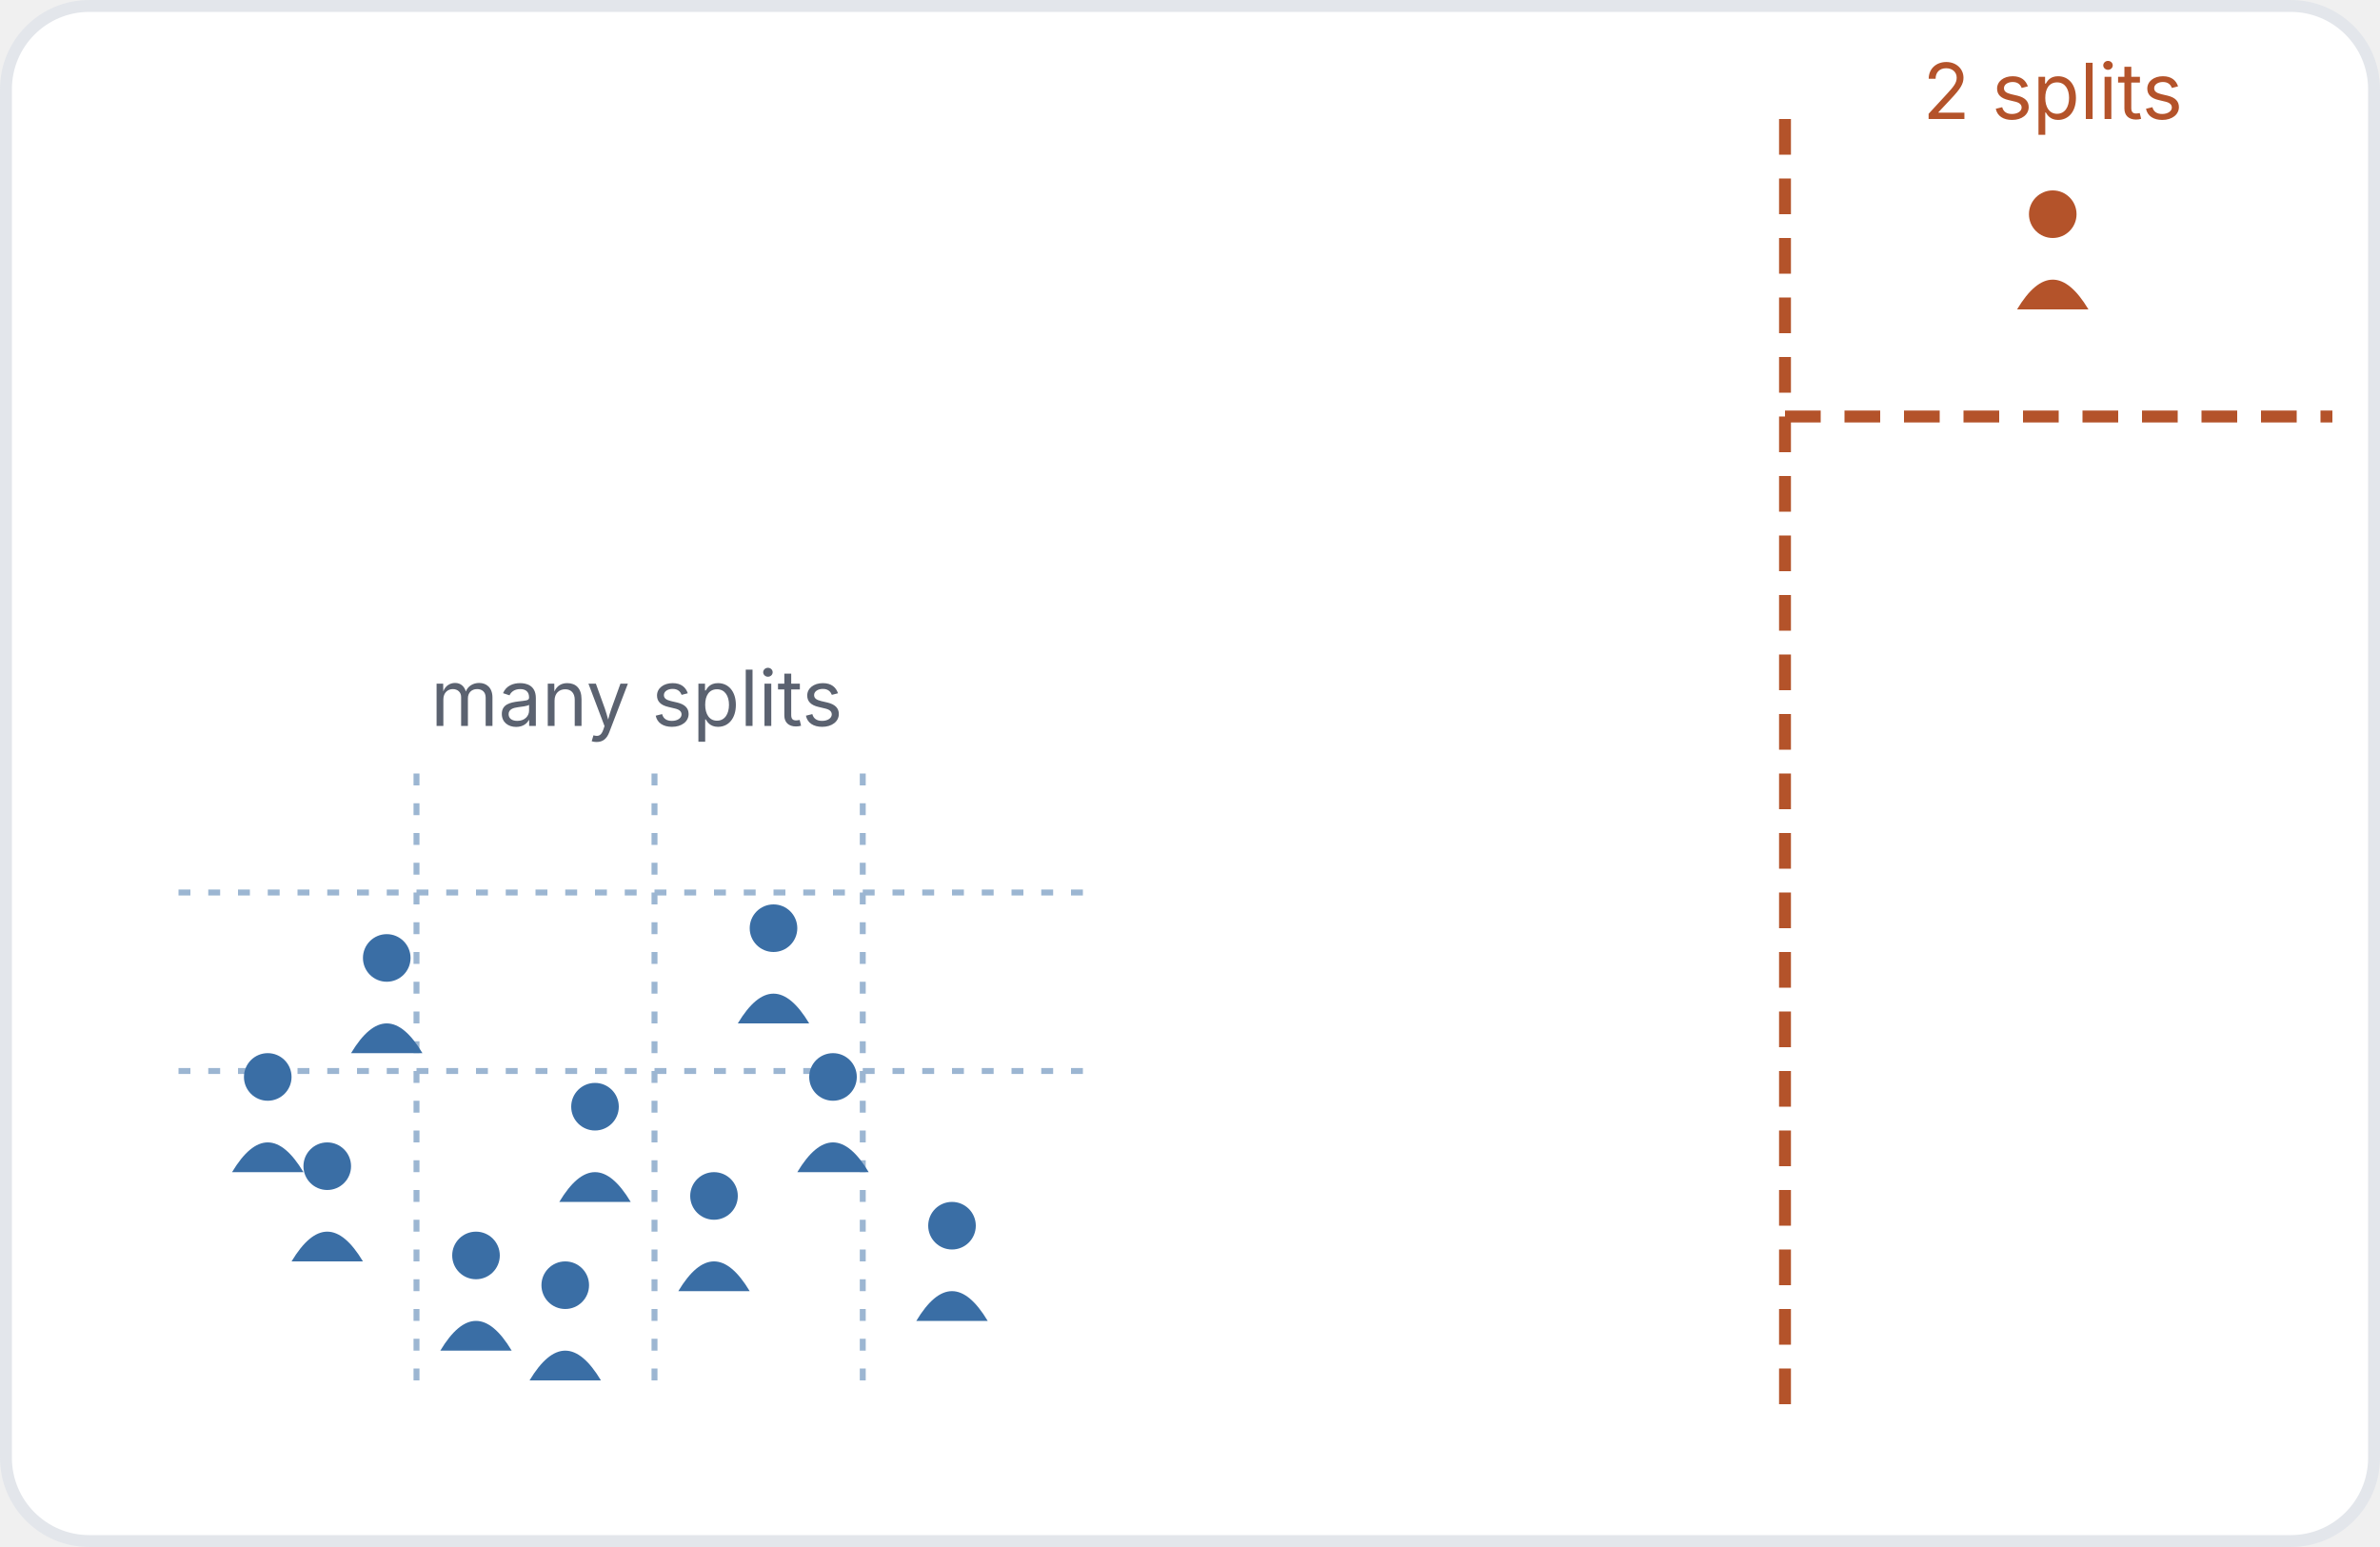
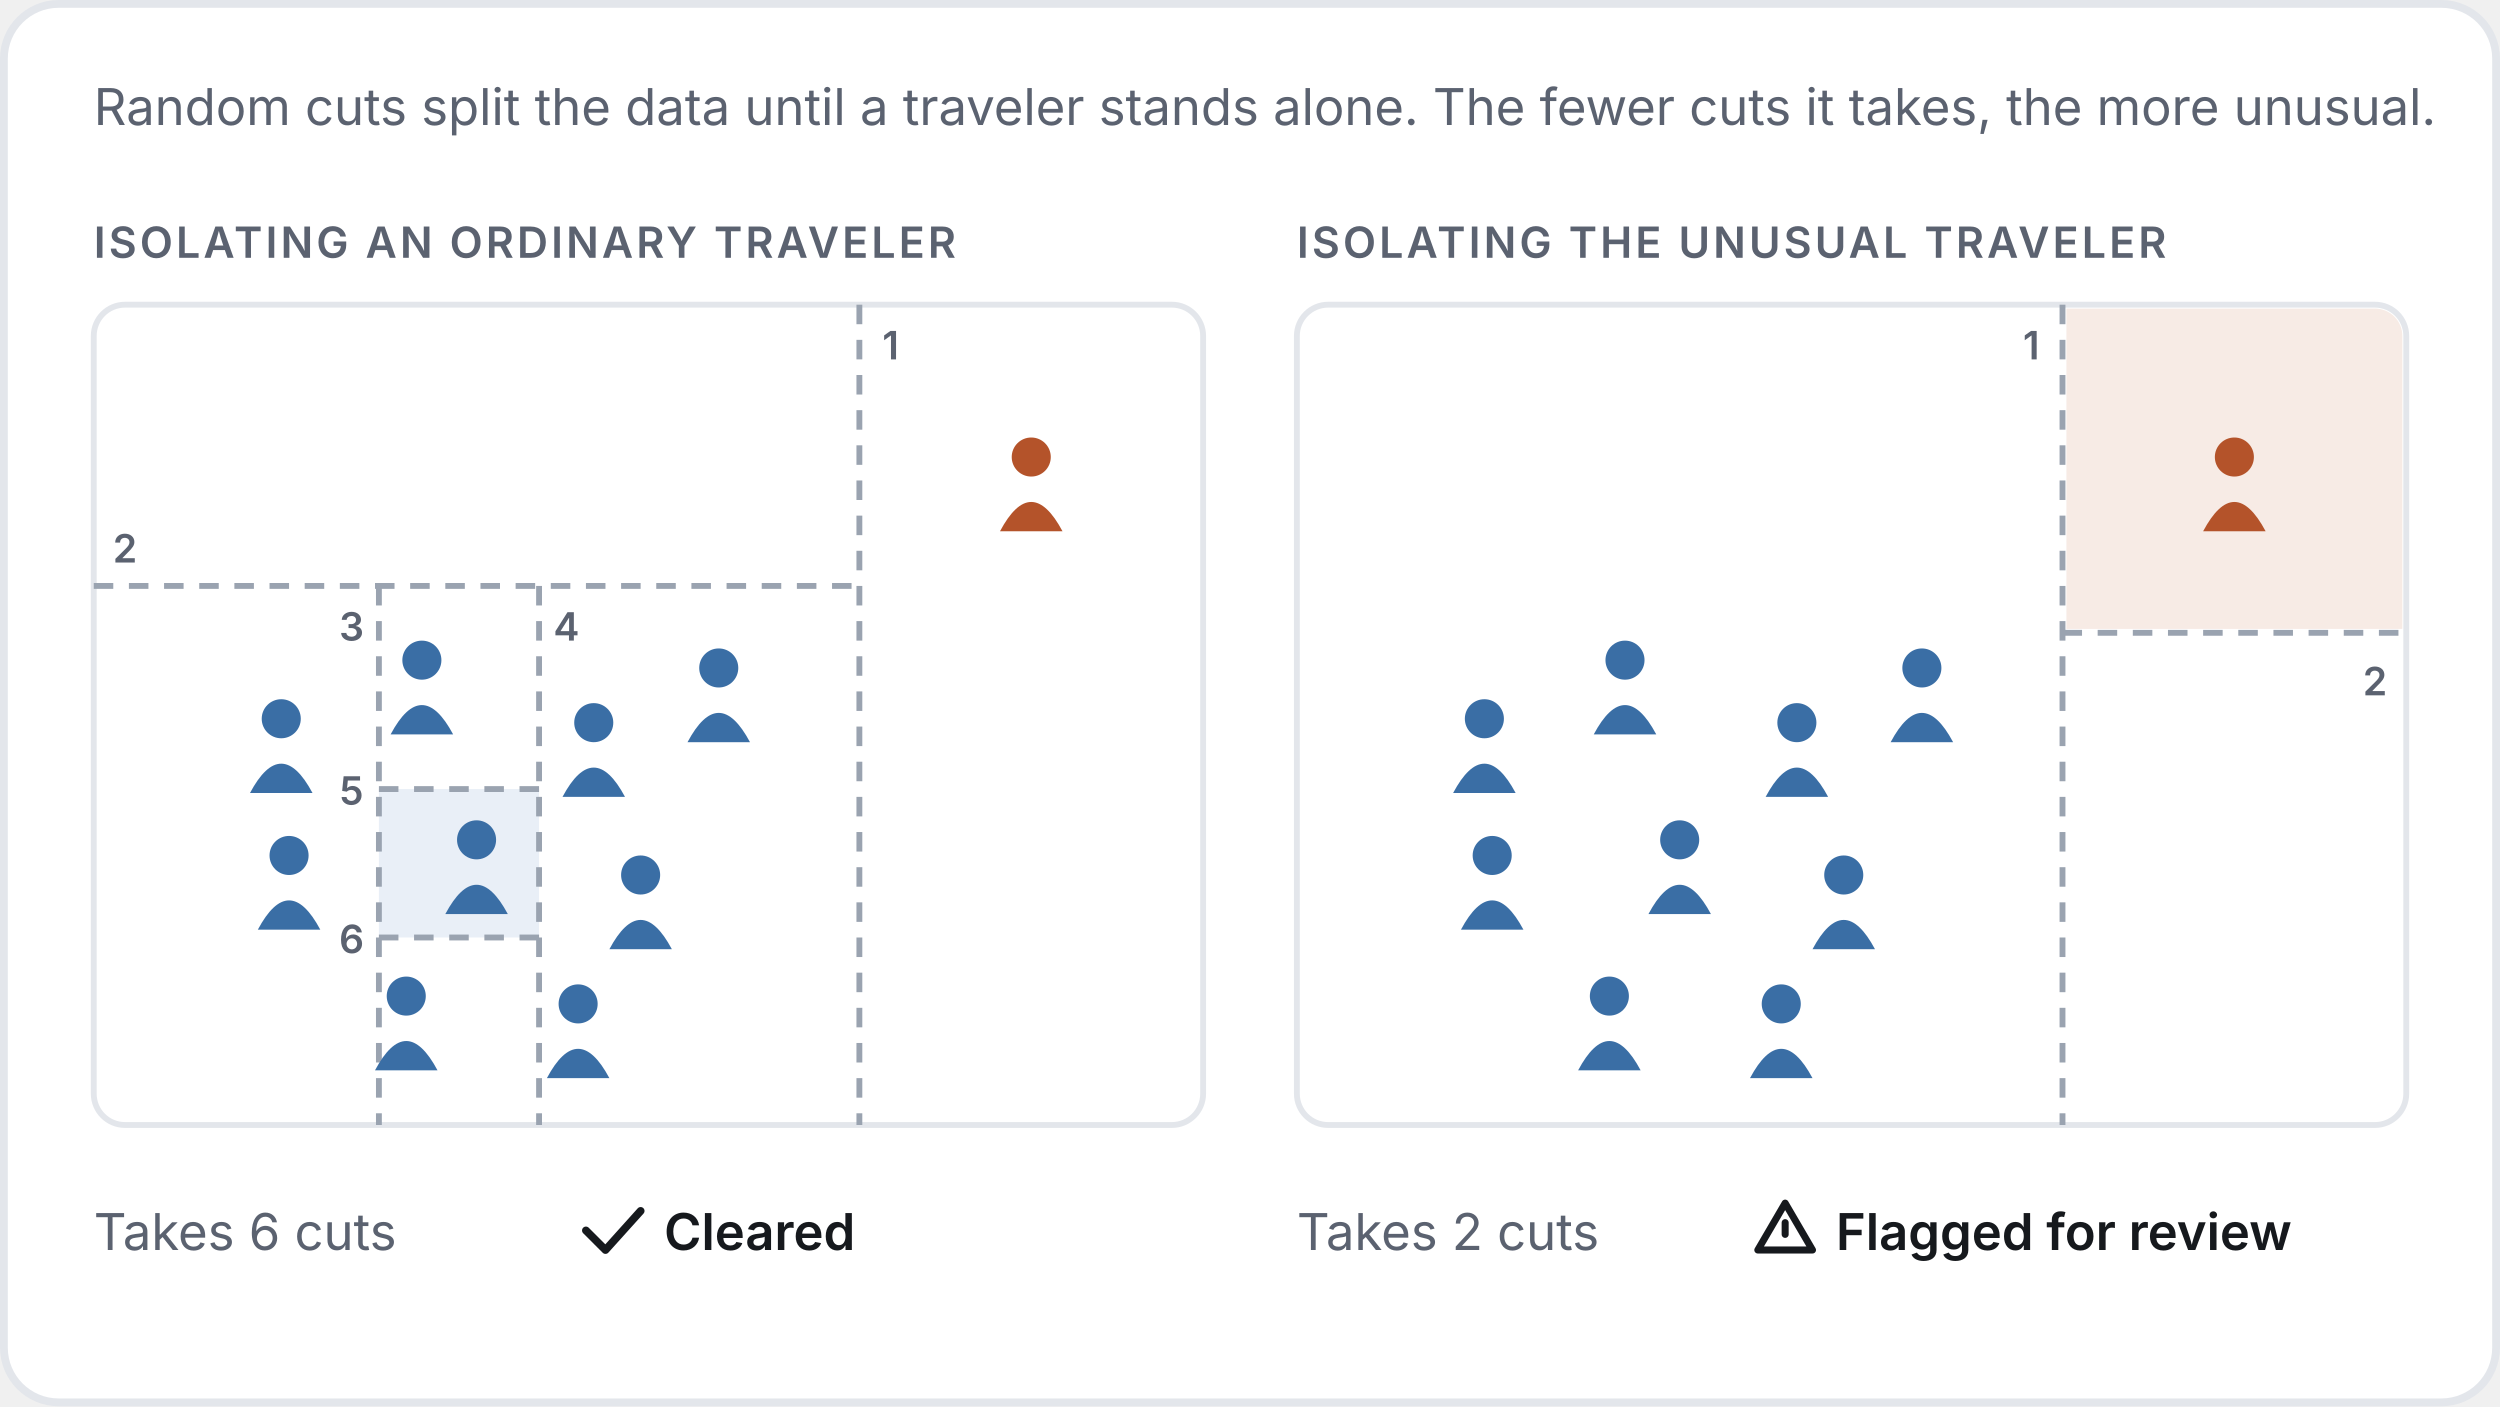
- <svg xmlns="http://www.w3.org/2000/svg" font-family="Inter, Segoe UI, Arial, sans-serif" viewBox="0 0 400 260">
-   <rect x="1" y="1" width="398" height="258" rx="14" fill="#ffffff" stroke="#e3e6eb" stroke-width="2" />
+ <svg xmlns="http://www.w3.org/2000/svg" font-family="Inter, Segoe UI, Arial, sans-serif" viewBox="0 0 640 360" role="img" aria-label="The same crowd of travelers is cut at random until one traveler stands alone. Isolating an ordinary traveler inside the crowd takes six cuts, so it is cleared. Isolating the unusual traveler off to the side takes only two cuts, so it is flagged for review.">
+   <rect x="1" y="1" width="638" height="358" rx="14" fill="#ffffff" stroke="#e3e6eb" stroke-width="2" />
  <defs>
-     <g id="traveler">
-       <circle cx="0" cy="-9" r="4" />
-       <path d="M -6 7 Q 0 -3 6 7 Z" />
+     <g id="t">
+       <circle cx="0" cy="-9" r="5" />
+       <path d="M -8 10 Q 0 -5 8 10 Z" />
+     </g>
+     <g id="crowd" fill="#3a6ea5">
+       <use href="#t" x="48" y="115" />
+       <use href="#t" x="84" y="100" />
+       <use href="#t" x="128" y="116" />
+       <use href="#t" x="160" y="102" />
+       <use href="#t" x="50" y="150" />
+       <use href="#t" x="98" y="146" />
+       <use href="#t" x="140" y="155" />
+       <use href="#t" x="80" y="186" />
+       <use href="#t" x="124" y="188" />
+     </g>
+     <g id="panel">
+       <rect x="0" y="0" width="284" height="210" rx="8" fill="#ffffff" stroke="#e3e6eb" stroke-width="1.5" />
    </g>
  </defs>
-   <g fill="#3a6ea5" opacity="0.5" stroke="#3a6ea5" stroke-width="1" stroke-dasharray="2 3">
-     <line x1="30" y1="150" x2="185" y2="150" />
-     <line x1="30" y1="180" x2="185" y2="180" />
-     <line x1="70" y1="130" x2="70" y2="235" />
-     <line x1="110" y1="130" x2="110" y2="235" />
-     <line x1="145" y1="130" x2="145" y2="235" />
+   <text x="24" y="32" font-size="13" fill="#5b6270">Random cuts split the data until a traveler stands alone. The fewer cuts it takes, the more unusual.</text>
+   <g font-size="11" font-weight="600" fill="#5b6270" letter-spacing="0.8">
+     <text x="24" y="66">ISOLATING AN ORDINARY TRAVELER</text>
+     <text x="332" y="66">ISOLATING THE UNUSUAL TRAVELER</text>
  </g>
-   <g fill="#3a6ea5">
-     <use href="#traveler" x="55" y="205" />
-     <use href="#traveler" x="80" y="220" />
-     <use href="#traveler" x="100" y="195" />
-     <use href="#traveler" x="65" y="170" />
-     <use href="#traveler" x="120" y="210" />
-     <use href="#traveler" x="95" y="225" />
-     <use href="#traveler" x="140" y="190" />
-     <use href="#traveler" x="45" y="190" />
-     <use href="#traveler" x="160" y="215" />
-     <use href="#traveler" x="130" y="165" />
+   <g transform="translate(24 78)">
+     <use href="#panel" />
+     <rect x="73" y="124" width="41" height="38" fill="#e9eff7" />
+     <g stroke="#9aa3b0" stroke-width="1.5" stroke-dasharray="5 4">
+       <line x1="196" y1="0" x2="196" y2="210" />
+       <line x1="0" y1="72" x2="196" y2="72" />
+       <line x1="73" y1="72" x2="73" y2="210" />
+       <line x1="114" y1="72" x2="114" y2="210" />
+       <line x1="73" y1="124" x2="114" y2="124" />
+       <line x1="73" y1="162" x2="114" y2="162" />
+     </g>
+     <g font-size="10" font-weight="600" fill="#5b6270" text-anchor="middle">
+       <text x="204" y="14">1</text>
+       <text x="8" y="66">2</text>
+       <text x="66" y="86">3</text>
+       <text x="121" y="86">4</text>
+       <text x="66" y="128">5</text>
+       <text x="66" y="166">6</text>
+     </g>
+     <use href="#crowd" />
+     <g fill="#b4532a">
+       <use href="#t" x="240" y="48" />
+     </g>
  </g>
-   <text x="107" y="122" font-size="13" fill="#5b6270" text-anchor="middle">many splits</text>
-   <g stroke="#b4532a" stroke-width="2" stroke-dasharray="6 4" fill="none">
-     <line x1="300" y1="20" x2="300" y2="240" />
-     <line x1="300" y1="70" x2="392" y2="70" />
+   <g transform="translate(332 78)">
+     <use href="#panel" />
+     <path d="M 197 1 H 276 A 7 7 0 0 1 283 8 V 83 H 197 Z" fill="#f7ebe5" />
+     <g stroke="#9aa3b0" stroke-width="1.5" stroke-dasharray="5 4">
+       <line x1="196" y1="0" x2="196" y2="210" />
+       <line x1="196" y1="84" x2="284" y2="84" />
+     </g>
+     <g font-size="10" font-weight="600" fill="#5b6270" text-anchor="middle">
+       <text x="188" y="14">1</text>
+       <text x="276" y="100">2</text>
+     </g>
+     <use href="#crowd" />
+     <g fill="#b4532a">
+       <use href="#t" x="240" y="48" />
+     </g>
  </g>
-   <g fill="#b4532a">
-     <use href="#traveler" x="345" y="45" />
-   </g>
-   <text x="345" y="20" font-size="13" fill="#b4532a" text-anchor="middle">2 splits</text>
+   <text x="24" y="320" font-size="13" fill="#5b6270">Takes 6 cuts</text>
+   <path d="M 150 315 l 5 5 l 9 -10" fill="none" stroke="#16191d" stroke-width="2" stroke-linecap="round" stroke-linejoin="round" />
+   <text x="170" y="320" font-size="13" font-weight="600" fill="#16191d">Cleared</text>
+   <text x="332" y="320" font-size="13" fill="#5b6270">Takes 2 cuts</text>
+   <path d="M 450 320 l 7 -12 l 7 12 z" fill="none" stroke="#16191d" stroke-width="1.8" stroke-linejoin="round" />
+   <line x1="457" y1="313" x2="457" y2="316" stroke="#16191d" stroke-width="1.8" stroke-linecap="round" />
+   <text x="470" y="320" font-size="13" font-weight="600" fill="#16191d">Flagged for review</text>
</svg>
